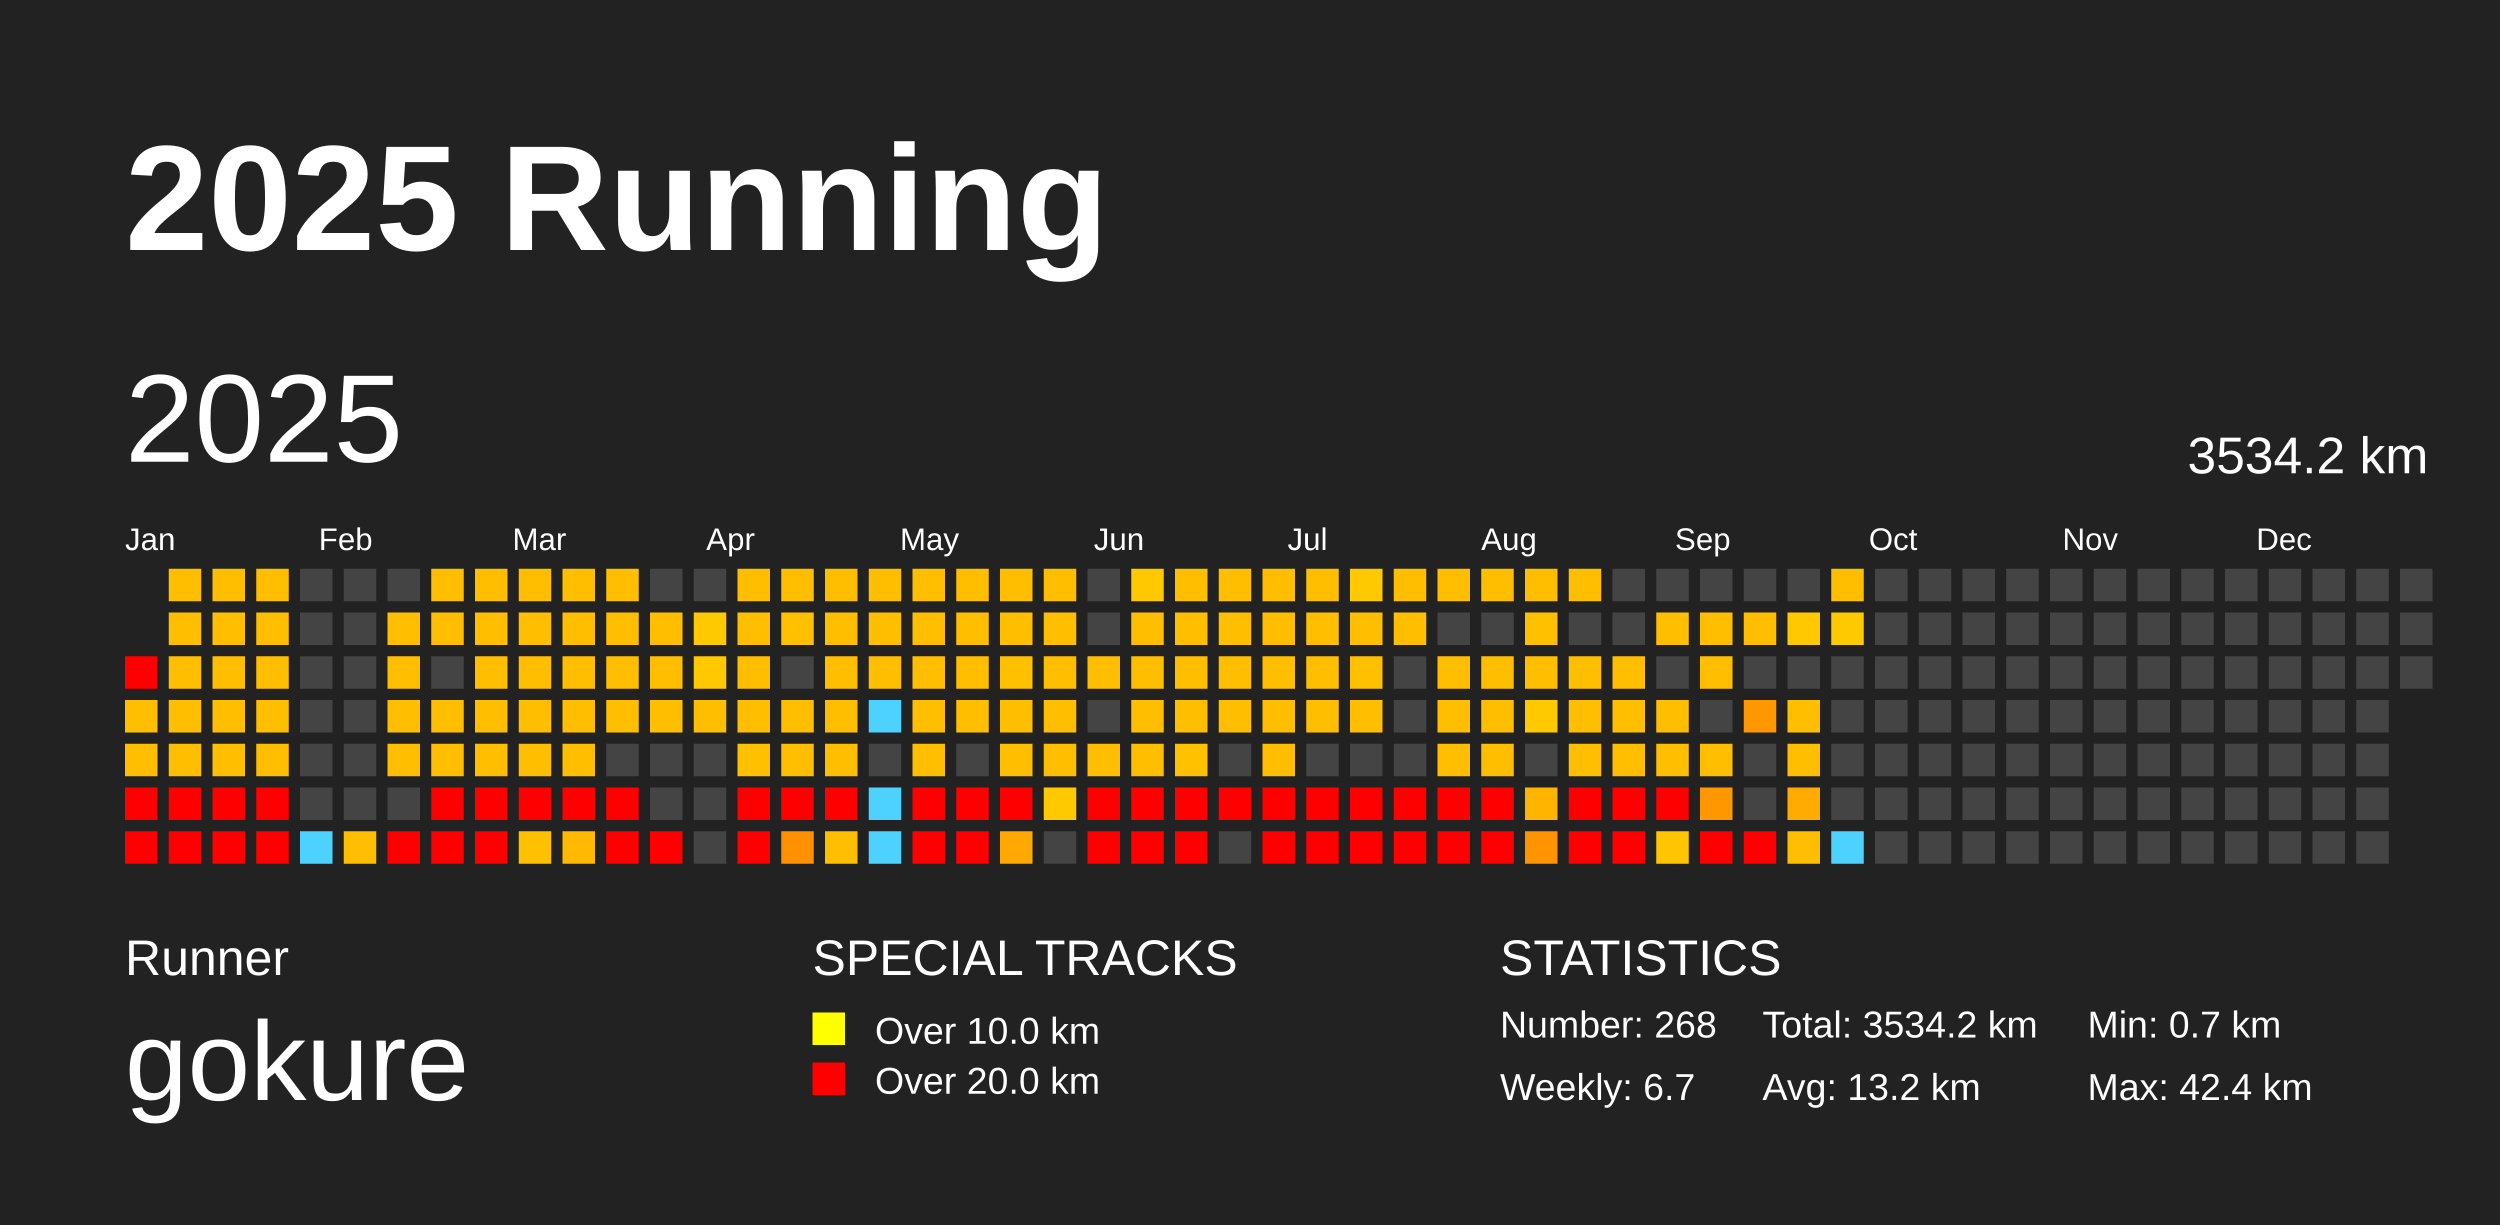
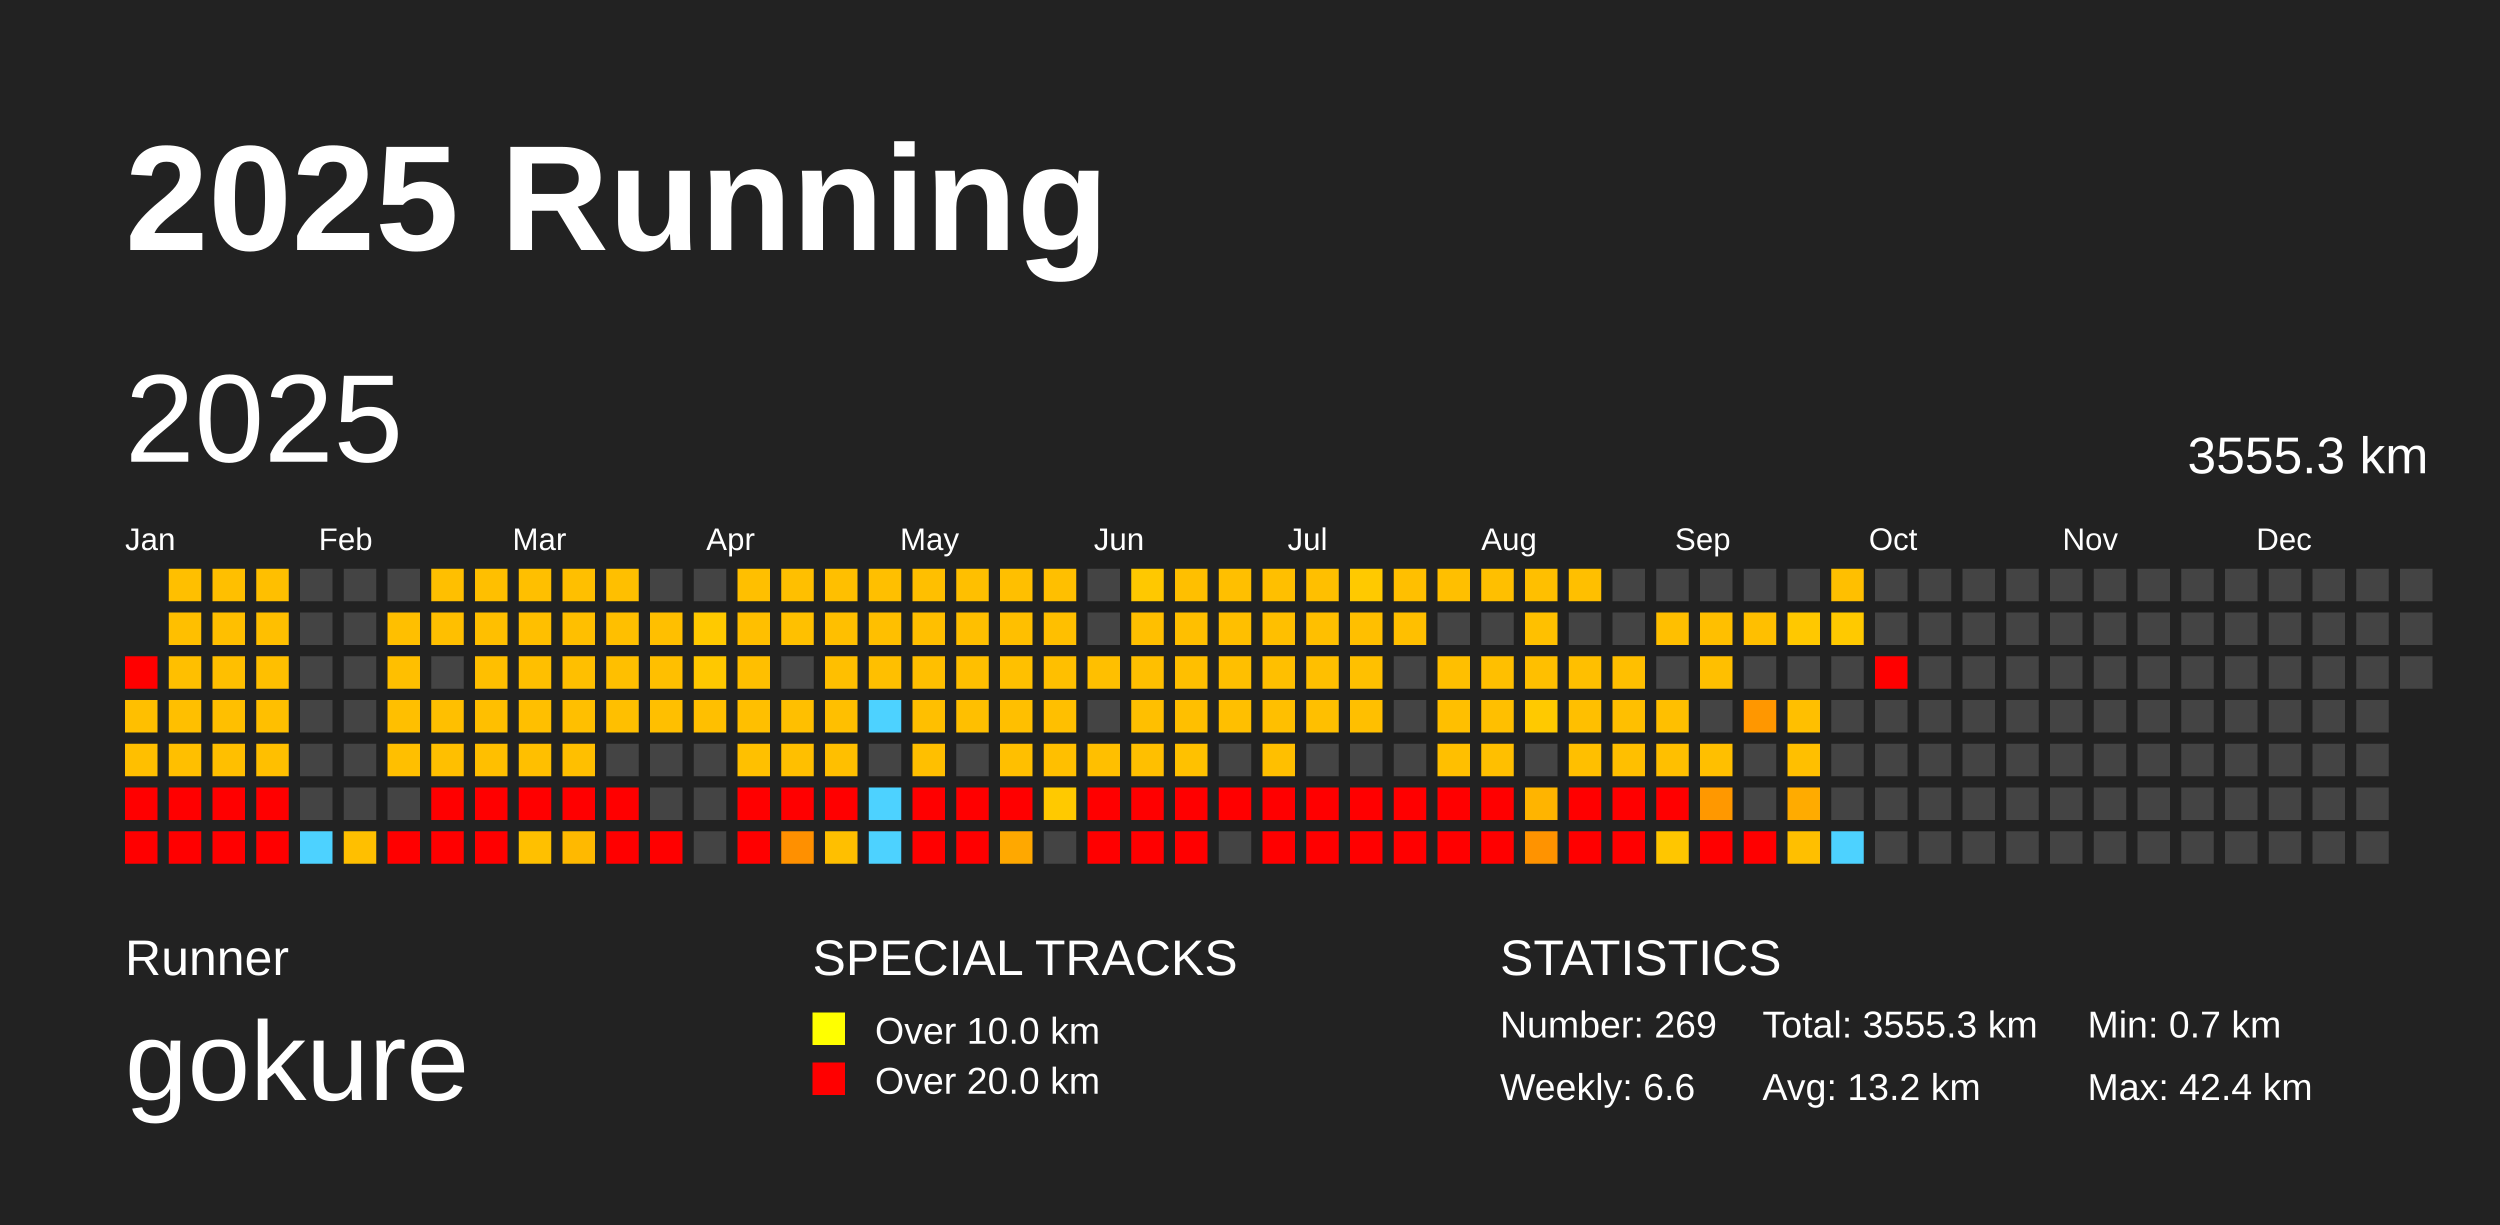
<svg xmlns="http://www.w3.org/2000/svg" baseProfile="full" height="98mm" version="1.1" viewBox="0,0,200,98" width="200mm">
  <defs />
  <rect fill="#222222" height="98" width="200" x="0" y="0" />
  <text fill="#FFFFFF" style="font-size:12px; font-family:Arial; font-weight:bold;" x="10" y="20">2025 Running</text>
  <text fill="#FFFFFF" style="font-size:4px; font-family:Arial" x="10" y="78">Runner</text>
  <text fill="#FFFFFF" style="font-size:9px; font-family:Arial" x="10" y="88">gokure</text>
  <text fill="#FFFFFF" style="font-size:4px; font-family:Arial" x="65" y="78">SPECIAL TRACKS</text>
  <rect fill="yellow" height="2.6" width="2.6" x="65" y="81" />
  <text fill="#FFFFFF" style="font-size:3px; font-family:Arial" x="70" y="83.5">Over 10.0 km</text>
  <rect fill="red" height="2.6" width="2.6" x="65" y="85" />
  <text fill="#FFFFFF" style="font-size:3px; font-family:Arial" x="70" y="87.5">Over 20.0 km</text>
  <text fill="#FFFFFF" style="font-size:4px; font-family:Arial" x="120" y="78">STATISTICS</text>
-   <text fill="#FFFFFF" style="font-size:3px; font-family:Arial" x="120" y="83">Number: 268</text>
-   <text fill="#FFFFFF" style="font-size:3px; font-family:Arial" x="120" y="88">Weekly: 6.7</text>
-   <text fill="#FFFFFF" style="font-size:3px; font-family:Arial" x="141" y="83">Total: 3534.2 km</text>
+   <text fill="#FFFFFF" style="font-size:3px; font-family:Arial" x="120" y="83">Number: 269</text>
+   <text fill="#FFFFFF" style="font-size:3px; font-family:Arial" x="120" y="88">Weekly: 6.6</text>
+   <text fill="#FFFFFF" style="font-size:3px; font-family:Arial" x="141" y="83">Total: 3555.3 km</text>
  <text fill="#FFFFFF" style="font-size:3px; font-family:Arial" x="141" y="88">Avg: 13.2 km</text>
  <text fill="#FFFFFF" style="font-size:3px; font-family:Arial" x="167" y="83">Min: 0.7 km</text>
  <text fill="#FFFFFF" style="font-size:3px; font-family:Arial" x="167" y="88">Max: 42.4 km</text>
  <text dominant-baseline="hanging" fill="#FFFFFF" style="font-size:10.0px; font-family:Arial;" x="10" y="30">2025</text>
-   <text dominant-baseline="hanging" fill="#FFFFFF" style="font-size:4.125px; font-family:Arial;" x="175" y="35">3534.2 km</text>
+   <text dominant-baseline="hanging" fill="#FFFFFF" style="font-size:4.125px; font-family:Arial;" x="175" y="35">3555.3 km</text>
  <text fill="#FFFFFF" style="font-size:2.5px; font-family:Arial" x="10.0" y="44">Jan</text>
  <text fill="#FFFFFF" style="font-size:2.5px; font-family:Arial" x="25.5" y="44">Feb</text>
  <text fill="#FFFFFF" style="font-size:2.5px; font-family:Arial" x="41.0" y="44">Mar</text>
  <text fill="#FFFFFF" style="font-size:2.5px; font-family:Arial" x="56.5" y="44">Apr</text>
  <text fill="#FFFFFF" style="font-size:2.5px; font-family:Arial" x="72.0" y="44">May</text>
  <text fill="#FFFFFF" style="font-size:2.5px; font-family:Arial" x="87.5" y="44">Jun</text>
  <text fill="#FFFFFF" style="font-size:2.5px; font-family:Arial" x="103.0" y="44">Jul</text>
  <text fill="#FFFFFF" style="font-size:2.5px; font-family:Arial" x="118.5" y="44">Aug</text>
  <text fill="#FFFFFF" style="font-size:2.5px; font-family:Arial" x="134.0" y="44">Sep</text>
  <text fill="#FFFFFF" style="font-size:2.5px; font-family:Arial" x="149.5" y="44">Oct</text>
  <text fill="#FFFFFF" style="font-size:2.5px; font-family:Arial" x="165.0" y="44">Nov</text>
  <text fill="#FFFFFF" style="font-size:2.5px; font-family:Arial" x="180.5" y="44">Dec</text>
  <rect fill="red" height="2.6" width="2.6" x="10.0" y="52.5" />
  <rect fill="#ffbf00" height="2.6" width="2.6" x="10.0" y="56.0" />
  <rect fill="#ffbf00" height="2.6" width="2.6" x="10.0" y="59.5" />
  <rect fill="red" height="2.6" width="2.6" x="10.0" y="63.0" />
  <rect fill="red" height="2.6" width="2.6" x="10.0" y="66.5" />
  <rect fill="#ffbf00" height="2.6" width="2.6" x="13.5" y="45.5" />
  <rect fill="#ffbf00" height="2.6" width="2.6" x="13.5" y="49.0" />
  <rect fill="#ffbf00" height="2.6" width="2.6" x="13.5" y="52.5" />
  <rect fill="#ffbf00" height="2.6" width="2.6" x="13.5" y="56.0" />
  <rect fill="#ffbf00" height="2.6" width="2.6" x="13.5" y="59.5" />
  <rect fill="red" height="2.6" width="2.6" x="13.5" y="63.0" />
  <rect fill="red" height="2.6" width="2.6" x="13.5" y="66.5" />
  <rect fill="#ffbf00" height="2.6" width="2.6" x="17.0" y="45.5" />
  <rect fill="#ffbf00" height="2.6" width="2.6" x="17.0" y="49.0" />
  <rect fill="#ffbf00" height="2.6" width="2.6" x="17.0" y="52.5" />
  <rect fill="#ffbf00" height="2.6" width="2.6" x="17.0" y="56.0" />
  <rect fill="#ffbf00" height="2.6" width="2.6" x="17.0" y="59.5" />
  <rect fill="red" height="2.6" width="2.6" x="17.0" y="63.0" />
  <rect fill="red" height="2.6" width="2.6" x="17.0" y="66.5" />
  <rect fill="#ffbf00" height="2.6" width="2.6" x="20.5" y="45.5" />
  <rect fill="#ffbf00" height="2.6" width="2.6" x="20.5" y="49.0" />
  <rect fill="#ffbf00" height="2.6" width="2.6" x="20.5" y="52.5" />
  <rect fill="#ffbf00" height="2.6" width="2.6" x="20.5" y="56.0" />
  <rect fill="#ffbf00" height="2.6" width="2.6" x="20.5" y="59.5" />
  <rect fill="red" height="2.6" width="2.6" x="20.5" y="63.0" />
  <rect fill="red" height="2.6" width="2.6" x="20.5" y="66.5" />
  <rect fill="#444444" height="2.6" width="2.6" x="24.0" y="45.5" />
  <rect fill="#444444" height="2.6" width="2.6" x="24.0" y="49.0" />
  <rect fill="#444444" height="2.6" width="2.6" x="24.0" y="52.5" />
  <rect fill="#444444" height="2.6" width="2.6" x="24.0" y="56.0" />
  <rect fill="#444444" height="2.6" width="2.6" x="24.0" y="59.5" />
  <rect fill="#444444" height="2.6" width="2.6" x="24.0" y="63.0" />
  <rect fill="#4dd2ff" height="2.6" width="2.6" x="24.0" y="66.5" />
  <rect fill="#444444" height="2.6" width="2.6" x="27.5" y="45.5" />
  <rect fill="#444444" height="2.6" width="2.6" x="27.5" y="49.0" />
  <rect fill="#444444" height="2.6" width="2.6" x="27.5" y="52.5" />
  <rect fill="#444444" height="2.6" width="2.6" x="27.5" y="56.0" />
  <rect fill="#444444" height="2.6" width="2.6" x="27.5" y="59.5" />
  <rect fill="#444444" height="2.6" width="2.6" x="27.5" y="63.0" />
  <rect fill="#ffbf00" height="2.6" width="2.6" x="27.5" y="66.5" />
  <rect fill="#444444" height="2.6" width="2.6" x="31.0" y="45.5" />
  <rect fill="#ffbf00" height="2.6" width="2.6" x="31.0" y="49.0" />
  <rect fill="#ffbf00" height="2.6" width="2.6" x="31.0" y="52.5" />
  <rect fill="#ffbf00" height="2.6" width="2.6" x="31.0" y="56.0" />
  <rect fill="#ffbf00" height="2.6" width="2.6" x="31.0" y="59.5" />
  <rect fill="#444444" height="2.6" width="2.6" x="31.0" y="63.0" />
  <rect fill="red" height="2.6" width="2.6" x="31.0" y="66.5" />
  <rect fill="#ffbf00" height="2.6" width="2.6" x="34.5" y="45.5" />
  <rect fill="#ffbf00" height="2.6" width="2.6" x="34.5" y="49.0" />
  <rect fill="#444444" height="2.6" width="2.6" x="34.5" y="52.5" />
  <rect fill="#ffbf00" height="2.6" width="2.6" x="34.5" y="56.0" />
  <rect fill="#ffbf00" height="2.6" width="2.6" x="34.5" y="59.5" />
  <rect fill="red" height="2.6" width="2.6" x="34.5" y="63.0" />
  <rect fill="red" height="2.6" width="2.6" x="34.5" y="66.5" />
  <rect fill="#ffbf00" height="2.6" width="2.6" x="38.0" y="45.5" />
  <rect fill="#ffbf00" height="2.6" width="2.6" x="38.0" y="49.0" />
  <rect fill="#ffbf00" height="2.6" width="2.6" x="38.0" y="52.5" />
  <rect fill="#ffbf00" height="2.6" width="2.6" x="38.0" y="56.0" />
  <rect fill="#ffbf00" height="2.6" width="2.6" x="38.0" y="59.5" />
  <rect fill="red" height="2.6" width="2.6" x="38.0" y="63.0" />
  <rect fill="red" height="2.6" width="2.6" x="38.0" y="66.5" />
  <rect fill="#ffbf00" height="2.6" width="2.6" x="41.5" y="45.5" />
  <rect fill="#ffbf00" height="2.6" width="2.6" x="41.5" y="49.0" />
  <rect fill="#ffbf00" height="2.6" width="2.6" x="41.5" y="52.5" />
  <rect fill="#ffbf00" height="2.6" width="2.6" x="41.5" y="56.0" />
  <rect fill="#ffbf00" height="2.6" width="2.6" x="41.5" y="59.5" />
  <rect fill="red" height="2.6" width="2.6" x="41.5" y="63.0" />
  <rect fill="#ffc000" height="2.6" width="2.6" x="41.5" y="66.5" />
  <rect fill="#ffbf00" height="2.6" width="2.6" x="45.0" y="45.5" />
  <rect fill="#ffbf00" height="2.6" width="2.6" x="45.0" y="49.0" />
  <rect fill="#ffbf00" height="2.6" width="2.6" x="45.0" y="52.5" />
  <rect fill="#ffbf00" height="2.6" width="2.6" x="45.0" y="56.0" />
  <rect fill="#ffbf00" height="2.6" width="2.6" x="45.0" y="59.5" />
  <rect fill="red" height="2.6" width="2.6" x="45.0" y="63.0" />
  <rect fill="#ffb900" height="2.6" width="2.6" x="45.0" y="66.5" />
  <rect fill="#ffbf00" height="2.6" width="2.6" x="48.5" y="45.5" />
  <rect fill="#ffbf00" height="2.6" width="2.6" x="48.5" y="49.0" />
  <rect fill="#ffbf00" height="2.6" width="2.6" x="48.5" y="52.5" />
  <rect fill="#ffbf00" height="2.6" width="2.6" x="48.5" y="56.0" />
  <rect fill="#444444" height="2.6" width="2.6" x="48.5" y="59.5" />
  <rect fill="red" height="2.6" width="2.6" x="48.5" y="63.0" />
  <rect fill="red" height="2.6" width="2.6" x="48.5" y="66.5" />
  <rect fill="#444444" height="2.6" width="2.6" x="52.0" y="45.5" />
  <rect fill="#ffbf00" height="2.6" width="2.6" x="52.0" y="49.0" />
  <rect fill="#ffbf00" height="2.6" width="2.6" x="52.0" y="52.5" />
  <rect fill="#ffbf00" height="2.6" width="2.6" x="52.0" y="56.0" />
  <rect fill="#444444" height="2.6" width="2.6" x="52.0" y="59.5" />
  <rect fill="#444444" height="2.6" width="2.6" x="52.0" y="63.0" />
  <rect fill="red" height="2.6" width="2.6" x="52.0" y="66.5" />
  <rect fill="#444444" height="2.6" width="2.6" x="55.5" y="45.5" />
  <rect fill="#ffc900" height="2.6" width="2.6" x="55.5" y="49.0" />
  <rect fill="#ffc800" height="2.6" width="2.6" x="55.5" y="52.5" />
  <rect fill="#ffbf00" height="2.6" width="2.6" x="55.5" y="56.0" />
  <rect fill="#444444" height="2.6" width="2.6" x="55.5" y="59.5" />
  <rect fill="#444444" height="2.6" width="2.6" x="55.5" y="63.0" />
  <rect fill="#444444" height="2.6" width="2.6" x="55.5" y="66.5" />
  <rect fill="#ffbf00" height="2.6" width="2.6" x="59.0" y="45.5" />
  <rect fill="#ffbf00" height="2.6" width="2.6" x="59.0" y="49.0" />
  <rect fill="#ffbf00" height="2.6" width="2.6" x="59.0" y="52.5" />
  <rect fill="#ffbf00" height="2.6" width="2.6" x="59.0" y="56.0" />
  <rect fill="#ffc000" height="2.6" width="2.6" x="59.0" y="59.5" />
  <rect fill="red" height="2.6" width="2.6" x="59.0" y="63.0" />
  <rect fill="red" height="2.6" width="2.6" x="59.0" y="66.5" />
  <rect fill="#ffbf00" height="2.6" width="2.6" x="62.5" y="45.5" />
  <rect fill="#ffc000" height="2.6" width="2.6" x="62.5" y="49.0" />
  <rect fill="#444444" height="2.6" width="2.6" x="62.5" y="52.5" />
  <rect fill="#ffbf00" height="2.6" width="2.6" x="62.5" y="56.0" />
  <rect fill="#ffbf00" height="2.6" width="2.6" x="62.5" y="59.5" />
  <rect fill="red" height="2.6" width="2.6" x="62.5" y="63.0" />
  <rect fill="#ff9000" height="2.6" width="2.6" x="62.5" y="66.5" />
  <rect fill="#ffbf00" height="2.6" width="2.6" x="66.0" y="45.5" />
  <rect fill="#ffbf00" height="2.6" width="2.6" x="66.0" y="49.0" />
  <rect fill="#ffbf00" height="2.6" width="2.6" x="66.0" y="52.5" />
  <rect fill="#ffbf00" height="2.6" width="2.6" x="66.0" y="56.0" />
  <rect fill="#ffbf00" height="2.6" width="2.6" x="66.0" y="59.5" />
  <rect fill="red" height="2.6" width="2.6" x="66.0" y="63.0" />
  <rect fill="#ffbf00" height="2.6" width="2.6" x="66.0" y="66.5" />
  <rect fill="#ffbf00" height="2.6" width="2.6" x="69.5" y="45.5" />
  <rect fill="#ffbf00" height="2.6" width="2.6" x="69.5" y="49.0" />
  <rect fill="#ffbf00" height="2.6" width="2.6" x="69.5" y="52.5" />
  <rect fill="#4dd2ff" height="2.6" width="2.6" x="69.5" y="56.0" />
  <rect fill="#444444" height="2.6" width="2.6" x="69.5" y="59.5" />
  <rect fill="#4dd2ff" height="2.6" width="2.6" x="69.5" y="63.0" />
  <rect fill="#4dd2ff" height="2.6" width="2.6" x="69.5" y="66.5" />
  <rect fill="#ffbf00" height="2.6" width="2.6" x="73.0" y="45.5" />
  <rect fill="#ffbf00" height="2.6" width="2.6" x="73.0" y="49.0" />
  <rect fill="#ffbf00" height="2.6" width="2.6" x="73.0" y="52.5" />
  <rect fill="#ffbf00" height="2.6" width="2.6" x="73.0" y="56.0" />
  <rect fill="#ffbf00" height="2.6" width="2.6" x="73.0" y="59.5" />
  <rect fill="red" height="2.6" width="2.6" x="73.0" y="63.0" />
  <rect fill="red" height="2.6" width="2.6" x="73.0" y="66.5" />
  <rect fill="#ffbf00" height="2.6" width="2.6" x="76.5" y="45.5" />
  <rect fill="#ffbf00" height="2.6" width="2.6" x="76.5" y="49.0" />
  <rect fill="#ffbf00" height="2.6" width="2.6" x="76.5" y="52.5" />
  <rect fill="#ffbf00" height="2.6" width="2.6" x="76.5" y="56.0" />
  <rect fill="#444444" height="2.6" width="2.6" x="76.5" y="59.5" />
  <rect fill="red" height="2.6" width="2.6" x="76.5" y="63.0" />
  <rect fill="red" height="2.6" width="2.6" x="76.5" y="66.5" />
  <rect fill="#ffbf00" height="2.6" width="2.6" x="80.0" y="45.5" />
  <rect fill="#ffbf00" height="2.6" width="2.6" x="80.0" y="49.0" />
  <rect fill="#ffc000" height="2.6" width="2.6" x="80.0" y="52.5" />
  <rect fill="#ffbf00" height="2.6" width="2.6" x="80.0" y="56.0" />
  <rect fill="#ffbf00" height="2.6" width="2.6" x="80.0" y="59.5" />
  <rect fill="red" height="2.6" width="2.6" x="80.0" y="63.0" />
  <rect fill="#ffa800" height="2.6" width="2.6" x="80.0" y="66.5" />
  <rect fill="#ffbf00" height="2.6" width="2.6" x="83.5" y="45.5" />
  <rect fill="#ffbf00" height="2.6" width="2.6" x="83.5" y="49.0" />
  <rect fill="#ffbf00" height="2.6" width="2.6" x="83.5" y="52.5" />
  <rect fill="#ffbf00" height="2.6" width="2.6" x="83.5" y="56.0" />
  <rect fill="#ffbf00" height="2.6" width="2.6" x="83.5" y="59.5" />
  <rect fill="#ffc900" height="2.6" width="2.6" x="83.5" y="63.0" />
  <rect fill="#444444" height="2.6" width="2.6" x="83.5" y="66.5" />
  <rect fill="#444444" height="2.6" width="2.6" x="87.0" y="45.5" />
  <rect fill="#444444" height="2.6" width="2.6" x="87.0" y="49.0" />
  <rect fill="#ffbf00" height="2.6" width="2.6" x="87.0" y="52.5" />
  <rect fill="#444444" height="2.6" width="2.6" x="87.0" y="56.0" />
  <rect fill="#ffbf00" height="2.6" width="2.6" x="87.0" y="59.5" />
  <rect fill="red" height="2.6" width="2.6" x="87.0" y="63.0" />
  <rect fill="red" height="2.6" width="2.6" x="87.0" y="66.5" />
  <rect fill="#ffc800" height="2.6" width="2.6" x="90.5" y="45.5" />
  <rect fill="#ffbf00" height="2.6" width="2.6" x="90.5" y="49.0" />
  <rect fill="#ffbf00" height="2.6" width="2.6" x="90.5" y="52.5" />
  <rect fill="#ffbf00" height="2.6" width="2.6" x="90.5" y="56.0" />
  <rect fill="#ffbf00" height="2.6" width="2.6" x="90.5" y="59.5" />
  <rect fill="red" height="2.6" width="2.6" x="90.5" y="63.0" />
  <rect fill="red" height="2.6" width="2.6" x="90.5" y="66.5" />
  <rect fill="#ffbf00" height="2.6" width="2.6" x="94.0" y="45.5" />
  <rect fill="#ffbf00" height="2.6" width="2.6" x="94.0" y="49.0" />
  <rect fill="#ffbf00" height="2.6" width="2.6" x="94.0" y="52.5" />
  <rect fill="#ffbf00" height="2.6" width="2.6" x="94.0" y="56.0" />
  <rect fill="#ffc100" height="2.6" width="2.6" x="94.0" y="59.5" />
  <rect fill="red" height="2.6" width="2.6" x="94.0" y="63.0" />
  <rect fill="red" height="2.6" width="2.6" x="94.0" y="66.5" />
  <rect fill="#ffbf00" height="2.6" width="2.6" x="97.5" y="45.5" />
  <rect fill="#ffbf00" height="2.6" width="2.6" x="97.5" y="49.0" />
  <rect fill="#ffbf00" height="2.6" width="2.6" x="97.5" y="52.5" />
  <rect fill="#ffbf00" height="2.6" width="2.6" x="97.5" y="56.0" />
  <rect fill="#444444" height="2.6" width="2.6" x="97.5" y="59.5" />
  <rect fill="red" height="2.6" width="2.6" x="97.5" y="63.0" />
  <rect fill="#444444" height="2.6" width="2.6" x="97.5" y="66.5" />
  <rect fill="#ffbf00" height="2.6" width="2.6" x="101.0" y="45.5" />
  <rect fill="#ffbf00" height="2.6" width="2.6" x="101.0" y="49.0" />
  <rect fill="#ffbf00" height="2.6" width="2.6" x="101.0" y="52.5" />
  <rect fill="#ffbf00" height="2.6" width="2.6" x="101.0" y="56.0" />
  <rect fill="#ffbf00" height="2.6" width="2.6" x="101.0" y="59.5" />
  <rect fill="red" height="2.6" width="2.6" x="101.0" y="63.0" />
  <rect fill="red" height="2.6" width="2.6" x="101.0" y="66.5" />
  <rect fill="#ffbf00" height="2.6" width="2.6" x="104.5" y="45.5" />
  <rect fill="#ffbf00" height="2.6" width="2.6" x="104.5" y="49.0" />
  <rect fill="#ffbf00" height="2.6" width="2.6" x="104.5" y="52.5" />
  <rect fill="#ffbf00" height="2.6" width="2.6" x="104.5" y="56.0" />
  <rect fill="#444444" height="2.6" width="2.6" x="104.5" y="59.5" />
  <rect fill="red" height="2.6" width="2.6" x="104.5" y="63.0" />
  <rect fill="red" height="2.6" width="2.6" x="104.5" y="66.5" />
  <rect fill="#ffc900" height="2.6" width="2.6" x="108.0" y="45.5" />
  <rect fill="#ffbf00" height="2.6" width="2.6" x="108.0" y="49.0" />
  <rect fill="#ffc000" height="2.6" width="2.6" x="108.0" y="52.5" />
  <rect fill="#ffbf00" height="2.6" width="2.6" x="108.0" y="56.0" />
  <rect fill="#444444" height="2.6" width="2.6" x="108.0" y="59.5" />
  <rect fill="red" height="2.6" width="2.6" x="108.0" y="63.0" />
  <rect fill="red" height="2.6" width="2.6" x="108.0" y="66.5" />
  <rect fill="#ffbf00" height="2.6" width="2.6" x="111.5" y="45.5" />
  <rect fill="#ffbf00" height="2.6" width="2.6" x="111.5" y="49.0" />
  <rect fill="#444444" height="2.6" width="2.6" x="111.5" y="52.5" />
  <rect fill="#444444" height="2.6" width="2.6" x="111.5" y="56.0" />
  <rect fill="#444444" height="2.6" width="2.6" x="111.5" y="59.5" />
  <rect fill="red" height="2.6" width="2.6" x="111.5" y="63.0" />
  <rect fill="red" height="2.6" width="2.6" x="111.5" y="66.5" />
  <rect fill="#ffbf00" height="2.6" width="2.6" x="115.0" y="45.5" />
  <rect fill="#444444" height="2.6" width="2.6" x="115.0" y="49.0" />
  <rect fill="#ffbf00" height="2.6" width="2.6" x="115.0" y="52.5" />
  <rect fill="#ffbf00" height="2.6" width="2.6" x="115.0" y="56.0" />
  <rect fill="#ffbf00" height="2.6" width="2.6" x="115.0" y="59.5" />
  <rect fill="red" height="2.6" width="2.6" x="115.0" y="63.0" />
  <rect fill="red" height="2.6" width="2.6" x="115.0" y="66.5" />
  <rect fill="#ffbf00" height="2.6" width="2.6" x="118.5" y="45.5" />
  <rect fill="#444444" height="2.6" width="2.6" x="118.5" y="49.0" />
  <rect fill="#ffbf00" height="2.6" width="2.6" x="118.5" y="52.5" />
  <rect fill="#ffbf00" height="2.6" width="2.6" x="118.5" y="56.0" />
  <rect fill="#ffbf00" height="2.6" width="2.6" x="118.5" y="59.5" />
  <rect fill="red" height="2.6" width="2.6" x="118.5" y="63.0" />
  <rect fill="red" height="2.6" width="2.6" x="118.5" y="66.5" />
  <rect fill="#ffbf00" height="2.6" width="2.6" x="122.0" y="45.5" />
  <rect fill="#ffc000" height="2.6" width="2.6" x="122.0" y="49.0" />
  <rect fill="#ffbf00" height="2.6" width="2.6" x="122.0" y="52.5" />
  <rect fill="#ffc900" height="2.6" width="2.6" x="122.0" y="56.0" />
  <rect fill="#444444" height="2.6" width="2.6" x="122.0" y="59.5" />
  <rect fill="#ffb400" height="2.6" width="2.6" x="122.0" y="63.0" />
  <rect fill="#ff9300" height="2.6" width="2.6" x="122.0" y="66.5" />
  <rect fill="#ffbf00" height="2.6" width="2.6" x="125.5" y="45.5" />
  <rect fill="#444444" height="2.6" width="2.6" x="125.5" y="49.0" />
  <rect fill="#ffbf00" height="2.6" width="2.6" x="125.5" y="52.5" />
  <rect fill="#ffbf00" height="2.6" width="2.6" x="125.5" y="56.0" />
  <rect fill="#ffbf00" height="2.6" width="2.6" x="125.5" y="59.5" />
  <rect fill="red" height="2.6" width="2.6" x="125.5" y="63.0" />
  <rect fill="red" height="2.6" width="2.6" x="125.5" y="66.5" />
  <rect fill="#444444" height="2.6" width="2.6" x="129.0" y="45.5" />
  <rect fill="#444444" height="2.6" width="2.6" x="129.0" y="49.0" />
  <rect fill="#ffbf00" height="2.6" width="2.6" x="129.0" y="52.5" />
  <rect fill="#ffbf00" height="2.6" width="2.6" x="129.0" y="56.0" />
  <rect fill="#ffbf00" height="2.6" width="2.6" x="129.0" y="59.5" />
  <rect fill="red" height="2.6" width="2.6" x="129.0" y="63.0" />
  <rect fill="red" height="2.6" width="2.6" x="129.0" y="66.5" />
  <rect fill="#444444" height="2.6" width="2.6" x="132.5" y="45.5" />
  <rect fill="#ffbf00" height="2.6" width="2.6" x="132.5" y="49.0" />
  <rect fill="#444444" height="2.6" width="2.6" x="132.5" y="52.5" />
  <rect fill="#ffbf00" height="2.6" width="2.6" x="132.5" y="56.0" />
  <rect fill="#ffbf00" height="2.6" width="2.6" x="132.5" y="59.5" />
  <rect fill="red" height="2.6" width="2.6" x="132.5" y="63.0" />
  <rect fill="#ffc600" height="2.6" width="2.6" x="132.5" y="66.5" />
  <rect fill="#444444" height="2.6" width="2.6" x="136.0" y="45.5" />
  <rect fill="#ffbf00" height="2.6" width="2.6" x="136.0" y="49.0" />
  <rect fill="#ffbf00" height="2.6" width="2.6" x="136.0" y="52.5" />
  <rect fill="#444444" height="2.6" width="2.6" x="136.0" y="56.0" />
  <rect fill="#ffbf00" height="2.6" width="2.6" x="136.0" y="59.5" />
  <rect fill="#ff9800" height="2.6" width="2.6" x="136.0" y="63.0" />
  <rect fill="red" height="2.6" width="2.6" x="136.0" y="66.5" />
  <rect fill="#444444" height="2.6" width="2.6" x="139.5" y="45.5" />
  <rect fill="#ffbf00" height="2.6" width="2.6" x="139.5" y="49.0" />
  <rect fill="#444444" height="2.6" width="2.6" x="139.5" y="52.5" />
  <rect fill="#ff9700" height="2.6" width="2.6" x="139.5" y="56.0" />
  <rect fill="#444444" height="2.6" width="2.6" x="139.5" y="59.5" />
  <rect fill="#444444" height="2.6" width="2.6" x="139.5" y="63.0" />
  <rect fill="red" height="2.6" width="2.6" x="139.5" y="66.5" />
  <rect fill="#444444" height="2.6" width="2.6" x="143.0" y="45.5" />
  <rect fill="#ffc800" height="2.6" width="2.6" x="143.0" y="49.0" />
  <rect fill="#444444" height="2.6" width="2.6" x="143.0" y="52.5" />
  <rect fill="#ffbf00" height="2.6" width="2.6" x="143.0" y="56.0" />
  <rect fill="#ffbf00" height="2.6" width="2.6" x="143.0" y="59.5" />
  <rect fill="#ffab00" height="2.6" width="2.6" x="143.0" y="63.0" />
  <rect fill="#ffbf00" height="2.6" width="2.6" x="143.0" y="66.5" />
  <rect fill="#ffbf00" height="2.6" width="2.6" x="146.5" y="45.5" />
  <rect fill="#ffc900" height="2.6" width="2.6" x="146.5" y="49.0" />
  <rect fill="#444444" height="2.6" width="2.6" x="146.5" y="52.5" />
  <rect fill="#444444" height="2.6" width="2.6" x="146.5" y="56.0" />
  <rect fill="#444444" height="2.6" width="2.6" x="146.5" y="59.5" />
  <rect fill="#444444" height="2.6" width="2.6" x="146.5" y="63.0" />
  <rect fill="#4dd2ff" height="2.6" width="2.6" x="146.5" y="66.5" />
  <rect fill="#444444" height="2.6" width="2.6" x="150.0" y="45.5" />
  <rect fill="#444444" height="2.6" width="2.6" x="150.0" y="49.0" />
-   <rect fill="#444444" height="2.6" width="2.6" x="150.0" y="52.5" />
+   <rect fill="red" height="2.6" width="2.6" x="150.0" y="52.5" />
  <rect fill="#444444" height="2.6" width="2.6" x="150.0" y="56.0" />
  <rect fill="#444444" height="2.6" width="2.6" x="150.0" y="59.5" />
  <rect fill="#444444" height="2.6" width="2.6" x="150.0" y="63.0" />
  <rect fill="#444444" height="2.6" width="2.6" x="150.0" y="66.5" />
  <rect fill="#444444" height="2.6" width="2.6" x="153.5" y="45.5" />
  <rect fill="#444444" height="2.6" width="2.6" x="153.5" y="49.0" />
  <rect fill="#444444" height="2.6" width="2.6" x="153.5" y="52.5" />
  <rect fill="#444444" height="2.6" width="2.6" x="153.5" y="56.0" />
  <rect fill="#444444" height="2.6" width="2.6" x="153.5" y="59.5" />
  <rect fill="#444444" height="2.6" width="2.6" x="153.5" y="63.0" />
  <rect fill="#444444" height="2.6" width="2.6" x="153.5" y="66.5" />
  <rect fill="#444444" height="2.6" width="2.6" x="157.0" y="45.5" />
  <rect fill="#444444" height="2.6" width="2.6" x="157.0" y="49.0" />
  <rect fill="#444444" height="2.6" width="2.6" x="157.0" y="52.5" />
  <rect fill="#444444" height="2.6" width="2.6" x="157.0" y="56.0" />
  <rect fill="#444444" height="2.6" width="2.6" x="157.0" y="59.5" />
  <rect fill="#444444" height="2.6" width="2.6" x="157.0" y="63.0" />
  <rect fill="#444444" height="2.6" width="2.6" x="157.0" y="66.5" />
  <rect fill="#444444" height="2.6" width="2.6" x="160.5" y="45.5" />
  <rect fill="#444444" height="2.6" width="2.6" x="160.5" y="49.0" />
  <rect fill="#444444" height="2.6" width="2.6" x="160.5" y="52.5" />
  <rect fill="#444444" height="2.6" width="2.6" x="160.5" y="56.0" />
  <rect fill="#444444" height="2.6" width="2.6" x="160.5" y="59.5" />
  <rect fill="#444444" height="2.6" width="2.6" x="160.5" y="63.0" />
  <rect fill="#444444" height="2.6" width="2.6" x="160.5" y="66.5" />
  <rect fill="#444444" height="2.6" width="2.6" x="164.0" y="45.5" />
  <rect fill="#444444" height="2.6" width="2.6" x="164.0" y="49.0" />
  <rect fill="#444444" height="2.6" width="2.6" x="164.0" y="52.5" />
  <rect fill="#444444" height="2.6" width="2.6" x="164.0" y="56.0" />
  <rect fill="#444444" height="2.6" width="2.6" x="164.0" y="59.5" />
  <rect fill="#444444" height="2.6" width="2.6" x="164.0" y="63.0" />
  <rect fill="#444444" height="2.6" width="2.6" x="164.0" y="66.5" />
  <rect fill="#444444" height="2.6" width="2.6" x="167.5" y="45.5" />
  <rect fill="#444444" height="2.6" width="2.6" x="167.5" y="49.0" />
  <rect fill="#444444" height="2.6" width="2.6" x="167.5" y="52.5" />
  <rect fill="#444444" height="2.6" width="2.6" x="167.5" y="56.0" />
  <rect fill="#444444" height="2.6" width="2.6" x="167.5" y="59.5" />
  <rect fill="#444444" height="2.6" width="2.6" x="167.5" y="63.0" />
  <rect fill="#444444" height="2.6" width="2.6" x="167.5" y="66.5" />
  <rect fill="#444444" height="2.6" width="2.6" x="171.0" y="45.5" />
  <rect fill="#444444" height="2.6" width="2.6" x="171.0" y="49.0" />
  <rect fill="#444444" height="2.6" width="2.6" x="171.0" y="52.5" />
  <rect fill="#444444" height="2.6" width="2.6" x="171.0" y="56.0" />
  <rect fill="#444444" height="2.6" width="2.6" x="171.0" y="59.5" />
  <rect fill="#444444" height="2.6" width="2.6" x="171.0" y="63.0" />
  <rect fill="#444444" height="2.6" width="2.6" x="171.0" y="66.5" />
  <rect fill="#444444" height="2.6" width="2.6" x="174.5" y="45.5" />
  <rect fill="#444444" height="2.6" width="2.6" x="174.5" y="49.0" />
  <rect fill="#444444" height="2.6" width="2.6" x="174.5" y="52.5" />
  <rect fill="#444444" height="2.6" width="2.6" x="174.5" y="56.0" />
  <rect fill="#444444" height="2.6" width="2.6" x="174.5" y="59.5" />
  <rect fill="#444444" height="2.6" width="2.6" x="174.5" y="63.0" />
  <rect fill="#444444" height="2.6" width="2.6" x="174.5" y="66.5" />
  <rect fill="#444444" height="2.6" width="2.6" x="178.0" y="45.5" />
  <rect fill="#444444" height="2.6" width="2.6" x="178.0" y="49.0" />
  <rect fill="#444444" height="2.6" width="2.6" x="178.0" y="52.5" />
  <rect fill="#444444" height="2.6" width="2.6" x="178.0" y="56.0" />
  <rect fill="#444444" height="2.6" width="2.6" x="178.0" y="59.5" />
  <rect fill="#444444" height="2.6" width="2.6" x="178.0" y="63.0" />
  <rect fill="#444444" height="2.6" width="2.6" x="178.0" y="66.5" />
  <rect fill="#444444" height="2.6" width="2.6" x="181.5" y="45.5" />
  <rect fill="#444444" height="2.6" width="2.6" x="181.5" y="49.0" />
  <rect fill="#444444" height="2.6" width="2.6" x="181.5" y="52.5" />
  <rect fill="#444444" height="2.6" width="2.6" x="181.5" y="56.0" />
  <rect fill="#444444" height="2.6" width="2.6" x="181.5" y="59.5" />
  <rect fill="#444444" height="2.6" width="2.6" x="181.5" y="63.0" />
  <rect fill="#444444" height="2.6" width="2.6" x="181.5" y="66.5" />
  <rect fill="#444444" height="2.6" width="2.6" x="185.0" y="45.5" />
  <rect fill="#444444" height="2.6" width="2.6" x="185.0" y="49.0" />
  <rect fill="#444444" height="2.6" width="2.6" x="185.0" y="52.5" />
  <rect fill="#444444" height="2.6" width="2.6" x="185.0" y="56.0" />
  <rect fill="#444444" height="2.6" width="2.6" x="185.0" y="59.5" />
  <rect fill="#444444" height="2.6" width="2.6" x="185.0" y="63.0" />
  <rect fill="#444444" height="2.6" width="2.6" x="185.0" y="66.5" />
  <rect fill="#444444" height="2.6" width="2.6" x="188.5" y="45.5" />
  <rect fill="#444444" height="2.6" width="2.6" x="188.5" y="49.0" />
  <rect fill="#444444" height="2.6" width="2.6" x="188.5" y="52.5" />
  <rect fill="#444444" height="2.6" width="2.6" x="188.5" y="56.0" />
  <rect fill="#444444" height="2.6" width="2.6" x="188.5" y="59.5" />
  <rect fill="#444444" height="2.6" width="2.6" x="188.5" y="63.0" />
  <rect fill="#444444" height="2.6" width="2.6" x="188.5" y="66.5" />
  <rect fill="#444444" height="2.6" width="2.6" x="192.0" y="45.5" />
  <rect fill="#444444" height="2.6" width="2.6" x="192.0" y="49.0" />
  <rect fill="#444444" height="2.6" width="2.6" x="192.0" y="52.5" />
</svg>
